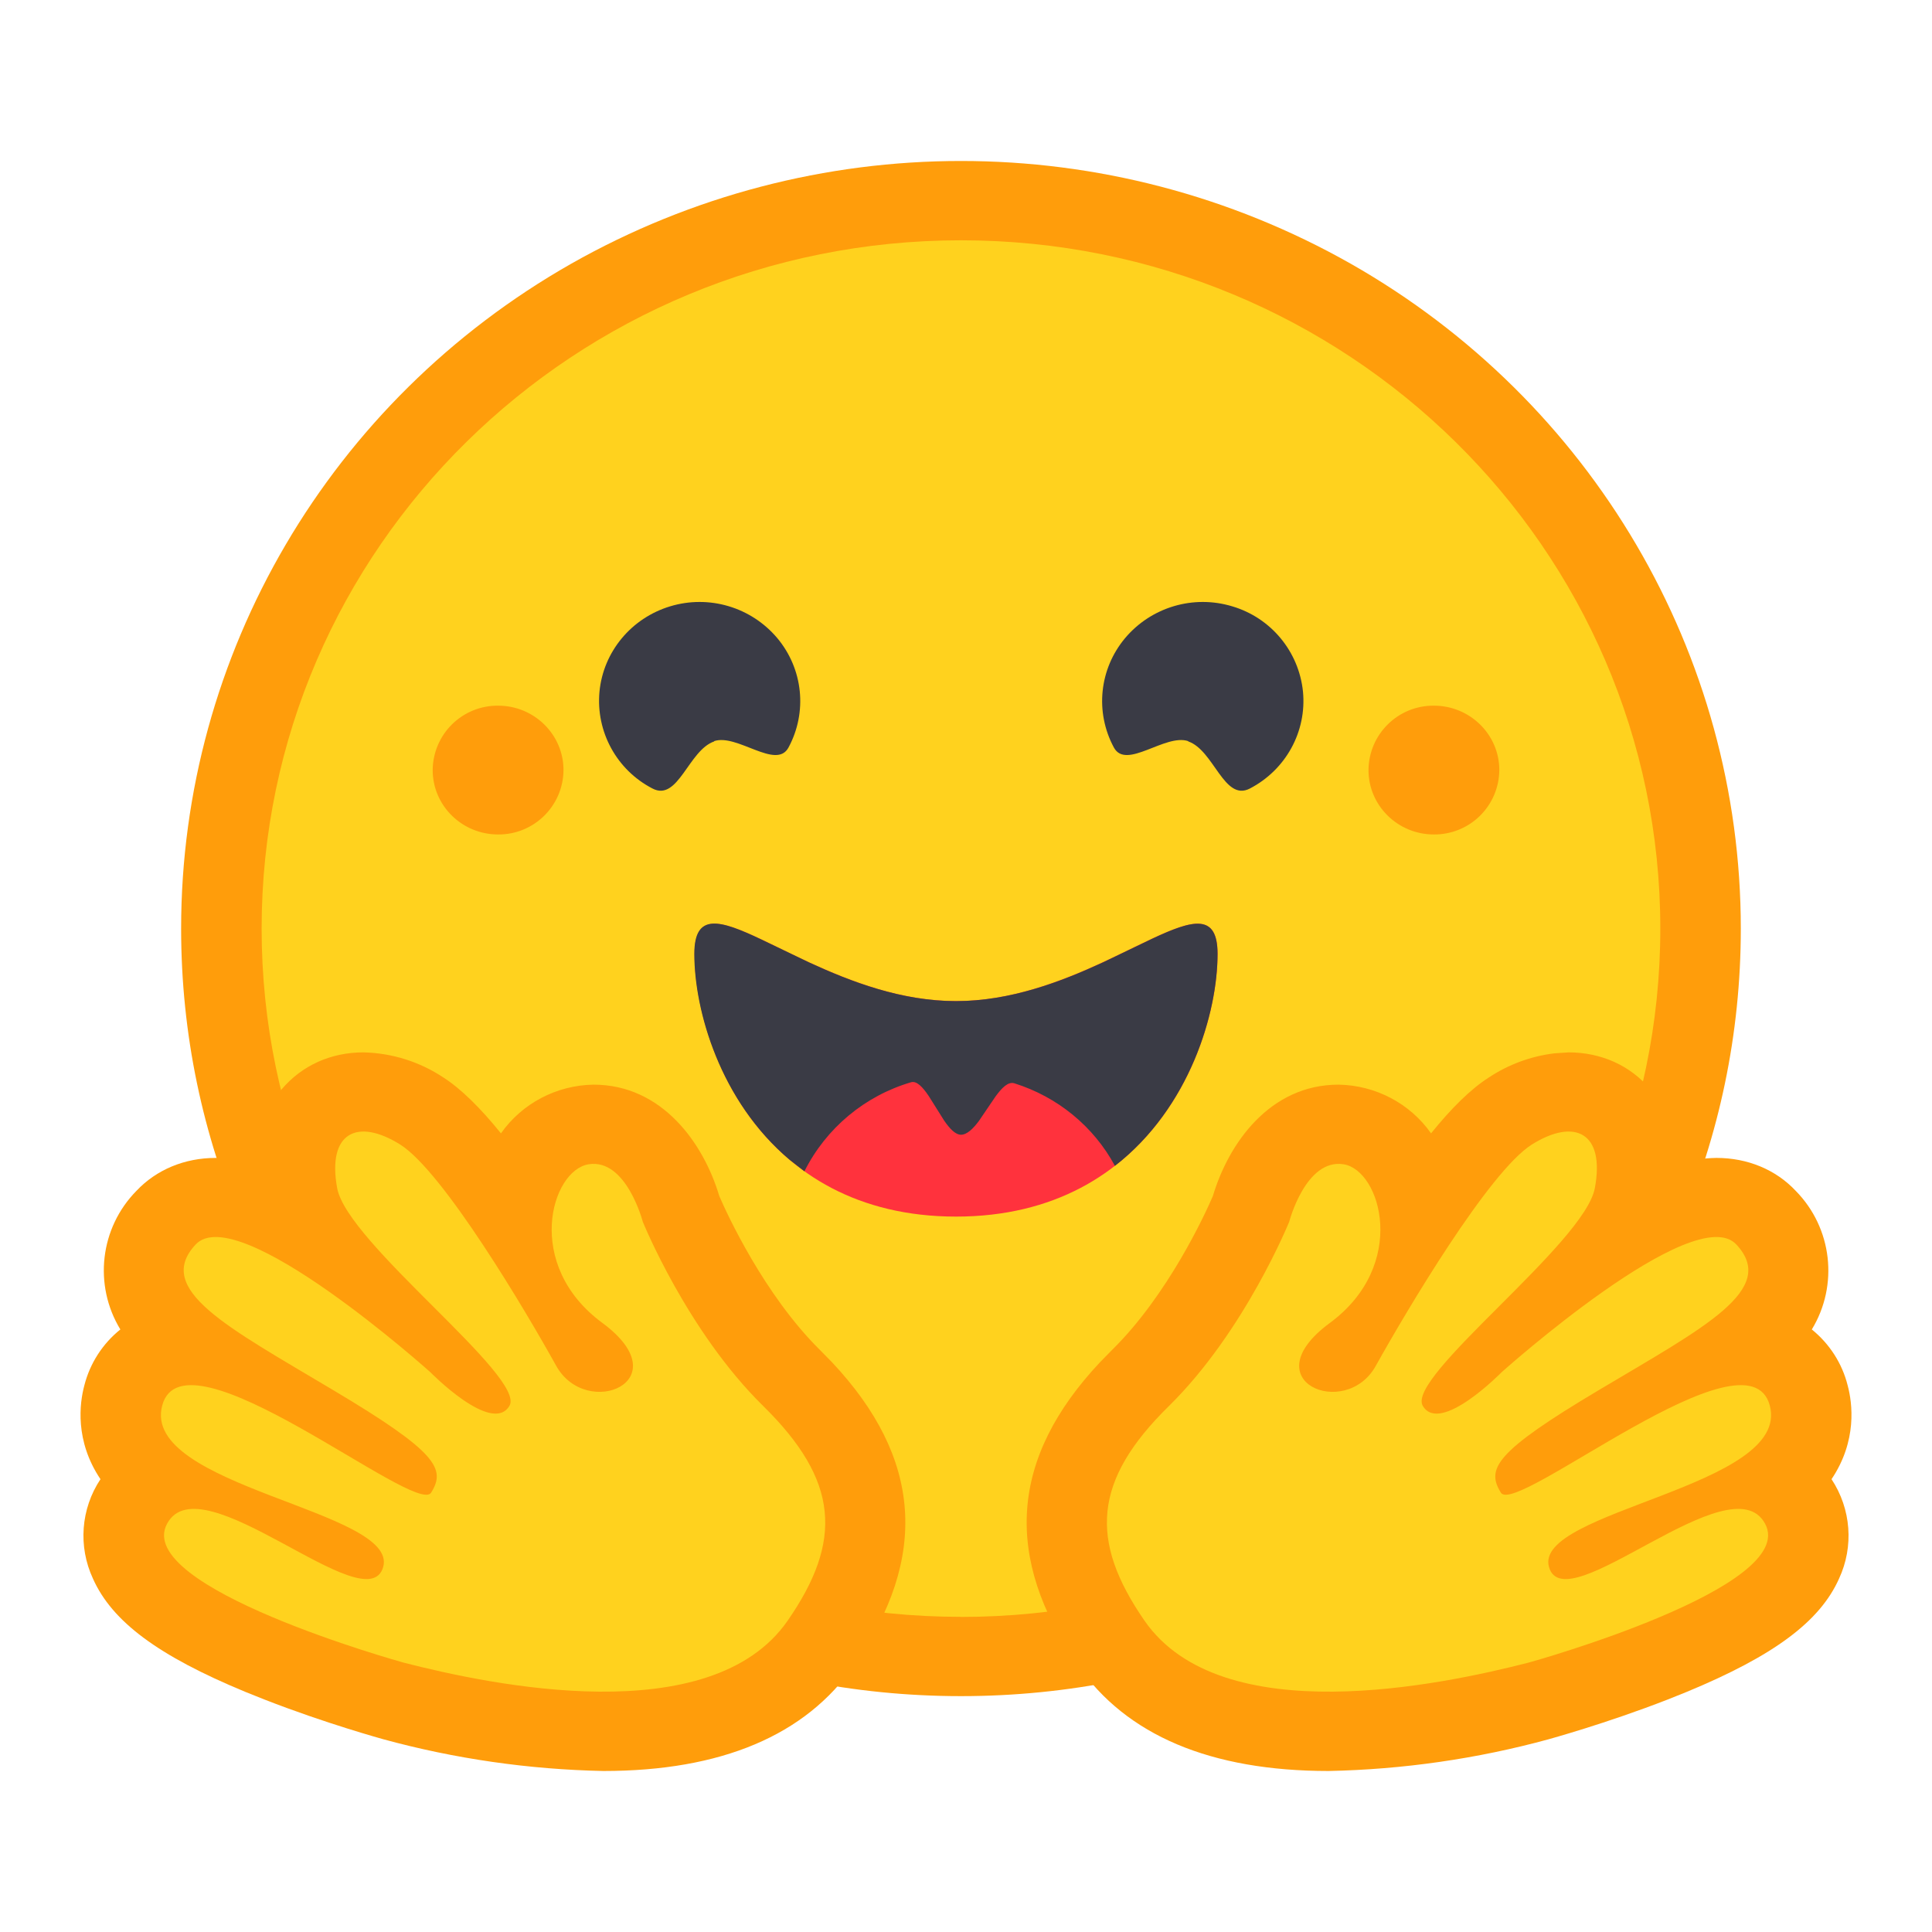
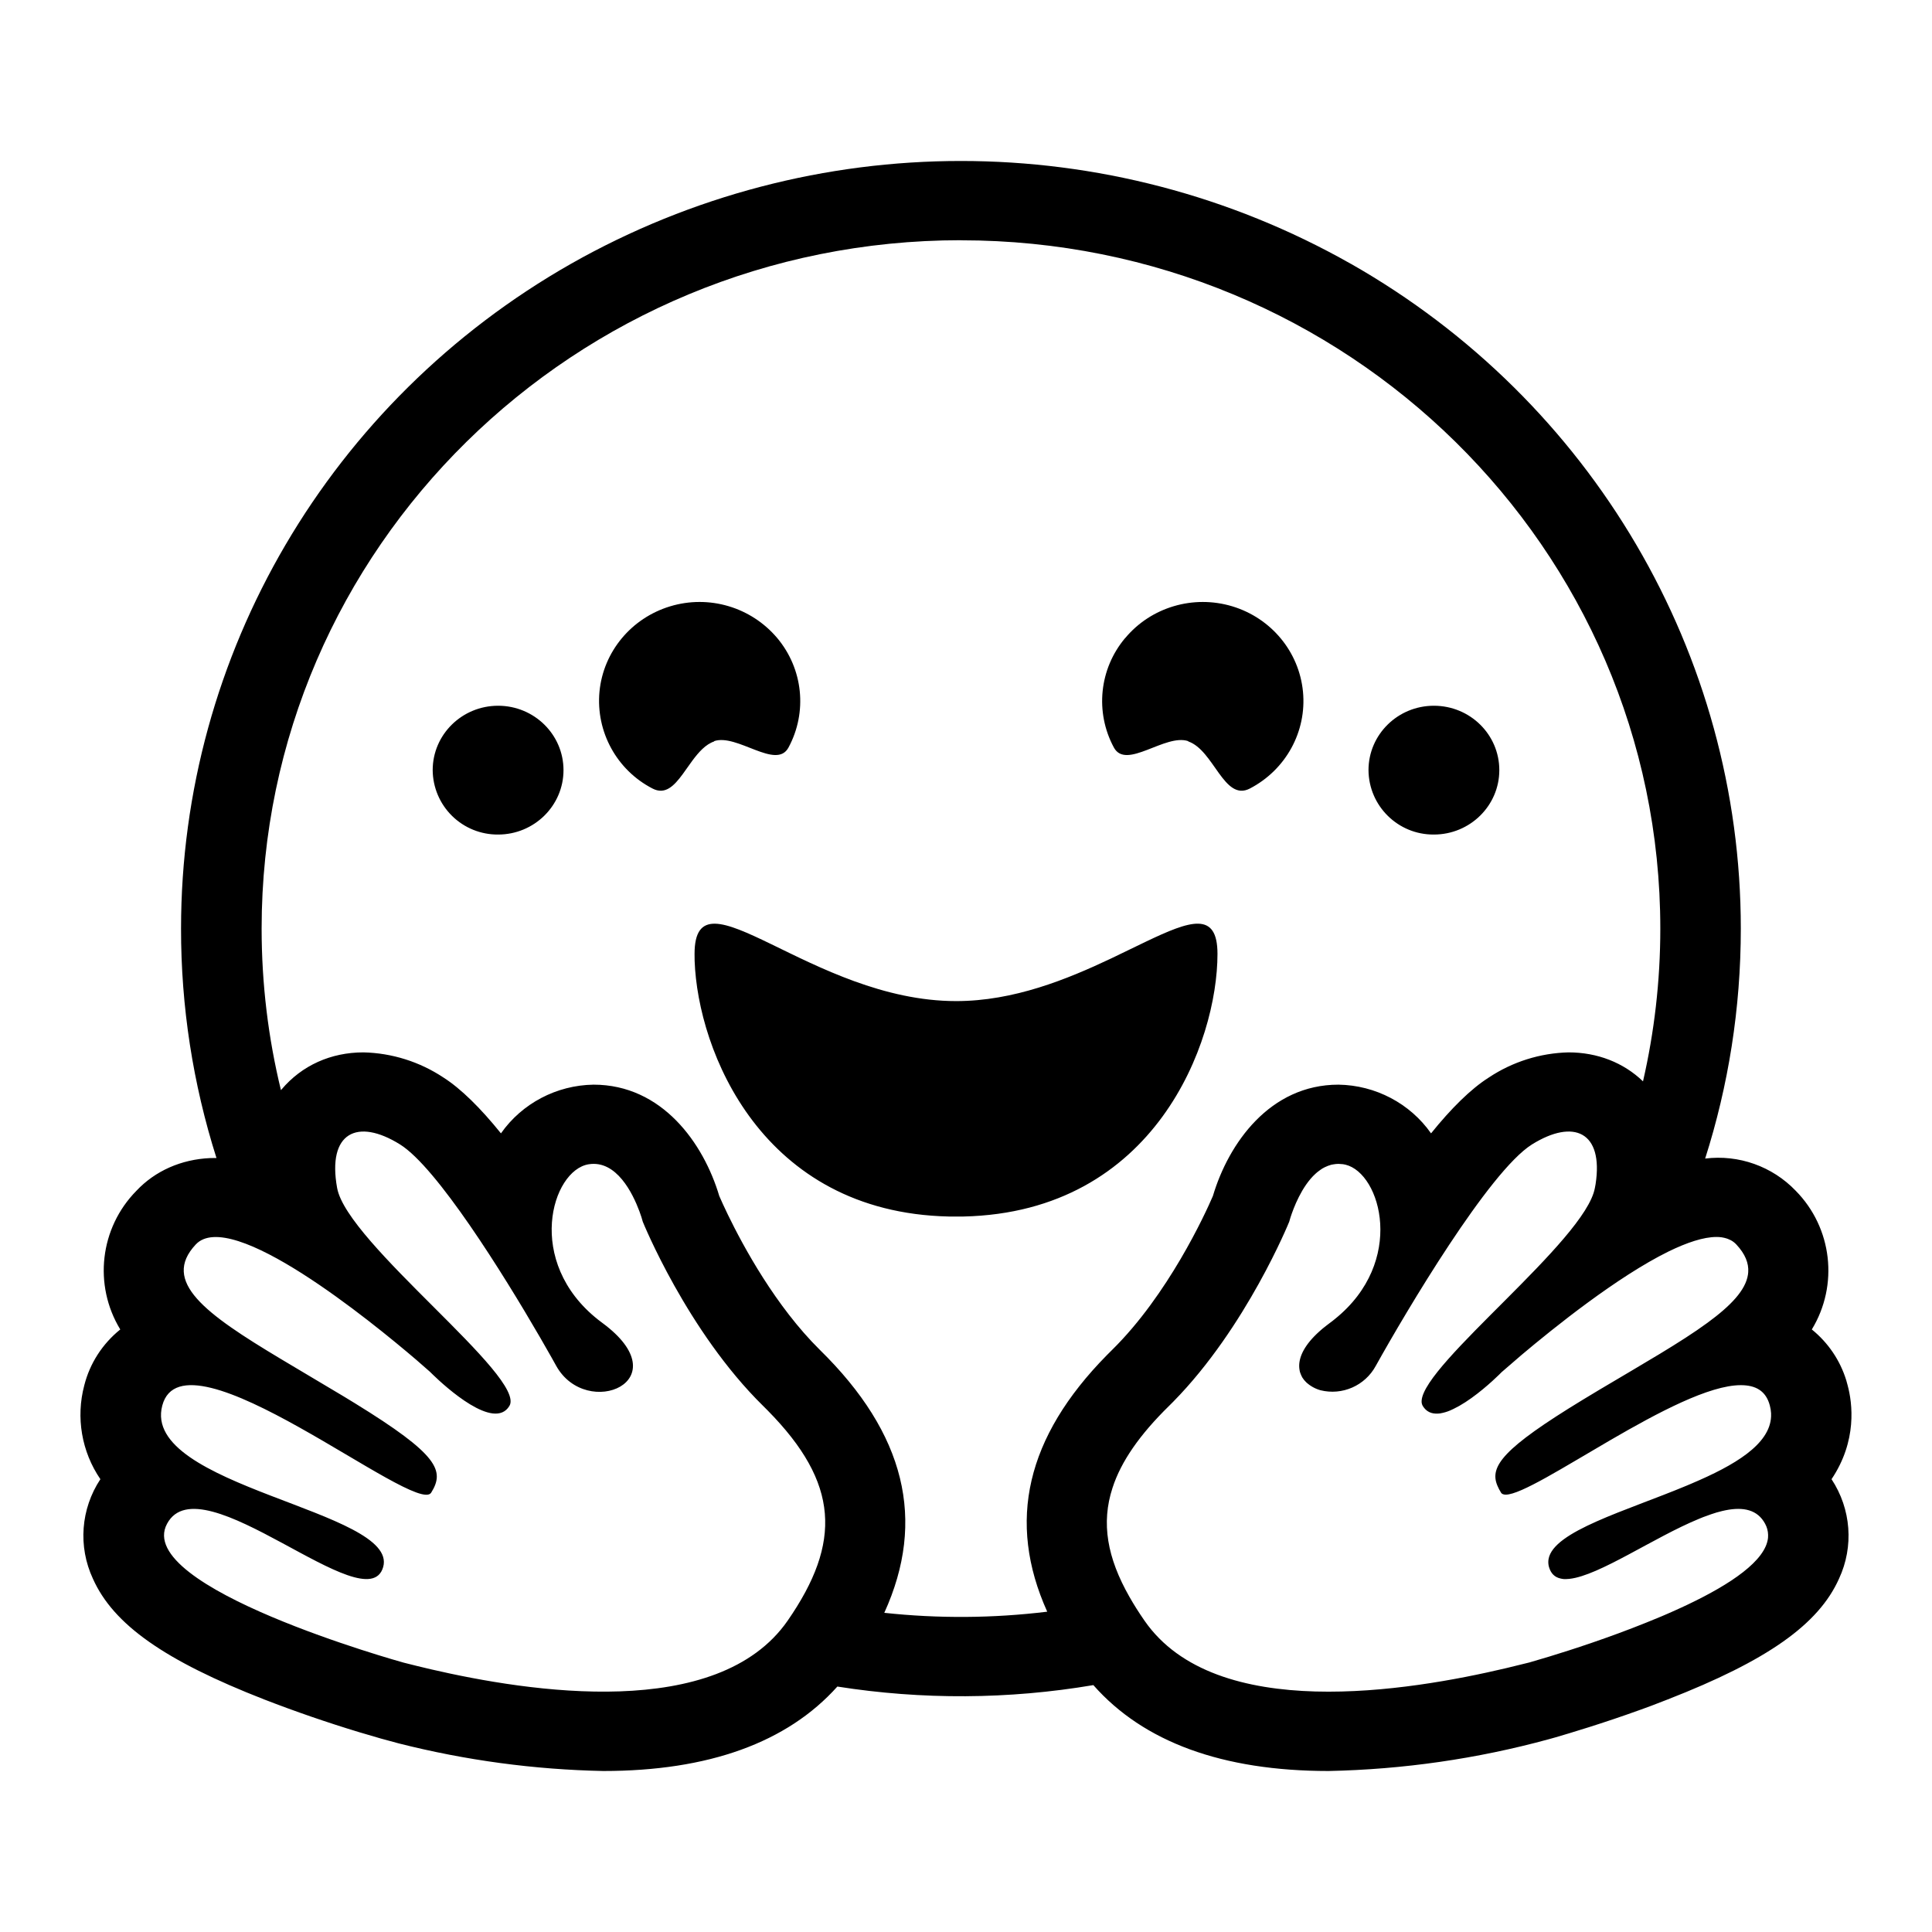
- <svg xmlns="http://www.w3.org/2000/svg" height="1em" style="flex:none;line-height:1" viewBox="0 0 24 24" width="1em">
-   <path d="M2.25 11.535c0-3.407 1.847-6.554 4.844-8.258a9.822 9.822 0 019.687 0c2.997 1.704 4.844 4.851 4.844 8.258 0 5.266-4.337 9.535-9.687 9.535S2.25 16.8 2.25 11.535z" fill="#FF9D0B" />
-   <path d="M11.938 20.086c4.797 0 8.687-3.829 8.687-8.551 0-4.722-3.89-8.55-8.687-8.55-4.798 0-8.688 3.828-8.688 8.55 0 4.722 3.89 8.55 8.688 8.55z" fill="#FFD21E" />
-   <path d="M11.875 15.113c2.457 0 3.25-2.156 3.25-3.263 0-.576-.393-.394-1.023-.089-.582.283-1.365.675-2.224.675-1.798 0-3.25-1.693-3.25-.586 0 1.107.79 3.263 3.25 3.263h-.003z" fill="#FF323D" />
-   <path d="M14.76 9.21c.32.108.445.753.767.585.447-.233.707-.708.659-1.204a1.235 1.235 0 00-.879-1.059 1.262 1.262 0 00-1.33.394c-.322.384-.377.92-.14 1.36.153.283.638-.177.925-.079l-.002.003zm-5.887 0c-.32.108-.448.753-.768.585a1.226 1.226 0 01-.658-1.204c.048-.495.395-.913.878-1.059a1.262 1.262 0 011.33.394c.322.384.377.92.14 1.36-.152.283-.64-.177-.925-.079l.003.003zm1.12 5.34a2.166 2.166 0 011.325-1.106c.07-.02.144.06.219.171l.192.306c.069.1.139.175.209.175.074 0 .15-.074.223-.172l.205-.302c.08-.11.157-.188.234-.165.537.168.986.536 1.25 1.026.932-.724 1.275-1.905 1.275-2.633 0-.508-.306-.426-.81-.19l-.616.296c-.52.24-1.148.48-1.824.48-.676 0-1.302-.24-1.823-.48l-.589-.283c-.52-.248-.838-.342-.838.177 0 .703.32 1.831 1.187 2.56l.18.14z" fill="#3A3B45" />
-   <path d="M17.812 10.366a.806.806 0 00.813-.8c0-.441-.364-.8-.813-.8a.806.806 0 00-.812.8c0 .442.364.8.812.8zm-11.624 0a.806.806 0 00.812-.8c0-.441-.364-.8-.812-.8a.806.806 0 00-.813.8c0 .442.364.8.813.8zM4.515 13.073c-.405 0-.765.162-1.017.46a1.455 1.455 0 00-.333.925 1.801 1.801 0 00-.485-.074c-.387 0-.737.146-.985.409a1.41 1.41 0 00-.2 1.722 1.302 1.302 0 00-.447.694c-.06.222-.12.69.2 1.166a1.267 1.267 0 00-.093 1.236c.238.533.81.958 1.89 1.405l.24.096c.768.3 1.473.492 1.478.494.89.243 1.808.375 2.732.394 1.465 0 2.513-.443 3.115-1.314.93-1.342.842-2.575-.274-3.763l-.151-.154c-.692-.684-1.155-1.69-1.25-1.912-.195-.655-.71-1.383-1.562-1.383-.46.007-.889.233-1.15.605-.25-.31-.495-.553-.715-.694a1.87 1.87 0 00-.993-.312zm14.97 0c.405 0 .767.162 1.017.46.216.262.333.588.333.925.158-.047.322-.071.487-.074.388 0 .738.146.985.409a1.41 1.41 0 01.2 1.722c.22.178.377.422.445.694.06.222.12.69-.2 1.166.244.37.279.836.093 1.236-.238.533-.81.958-1.889 1.405l-.239.096c-.77.3-1.475.492-1.48.494-.89.243-1.808.375-2.732.394-1.465 0-2.513-.443-3.115-1.314-.93-1.342-.842-2.575.274-3.763l.151-.154c.695-.684 1.157-1.69 1.252-1.912.195-.655.708-1.383 1.56-1.383.46.007.889.233 1.15.605.25-.31.495-.553.718-.694.244-.162.523-.265.814-.3l.176-.012z" fill="#FF9D0B" />
-   <path d="M9.785 20.132c.688-.994.638-1.74-.305-2.667-.945-.928-1.495-2.288-1.495-2.288s-.205-.788-.672-.714c-.468.074-.81 1.25.17 1.971.977.721-.195 1.21-.573.534-.375-.677-1.405-2.416-1.94-2.751-.532-.332-.907-.148-.782.541.125.687 2.357 2.35 2.14 2.707-.218.362-.983-.42-.983-.42S2.953 14.9 2.43 15.46c-.52.558.398 1.026 1.7 1.803 1.308.778 1.41.985 1.225 1.28-.187.295-3.07-2.1-3.34-1.083-.27 1.011 2.943 1.304 2.745 2.006-.2.7-2.265-1.324-2.685-.537-.425.79 2.913 1.718 2.94 1.725 1.075.276 3.813.859 4.77-.522zm4.432 0c-.687-.994-.64-1.74.305-2.667.943-.928 1.493-2.288 1.493-2.288s.205-.788.675-.714c.465.074.807 1.25-.17 1.971-.98.721.195 1.21.57.534.377-.677 1.407-2.416 1.94-2.751.532-.332.91-.148.782.541-.125.687-2.355 2.35-2.137 2.707.215.362.98-.42.98-.42S21.05 14.9 21.57 15.46c.52.558-.395 1.026-1.7 1.803-1.308.778-1.408.985-1.225 1.28.187.295 3.07-2.1 3.34-1.083.27 1.011-2.94 1.304-2.743 2.006.2.7 2.263-1.324 2.685-.537.423.79-2.912 1.718-2.94 1.725-1.077.276-3.815.859-4.77-.522z" fill="#FFD21E" />
+ <svg xmlns="http://www.w3.org/2000/svg" fill="currentColor" fill-rule="evenodd" height="1em" style="flex:none;line-height:1" viewBox="0 0 24 24" width="1em">
+   <path d="M16.781 3.277c2.997 1.704 4.844 4.851 4.844 8.258 0 .995-.155 1.955-.443 2.857a1.332 1.332 0 011.125.4 1.41 1.41 0 01.2 1.723c.204.165.352.385.428.632l.017.062c.06.222.12.69-.2 1.166.244.37.279.836.093 1.236-.255.57-.893 1.018-2.128 1.5l-.202.078-.131.048c-.478.173-.89.295-1.061.345l-.086.024c-.89.243-1.808.375-2.732.394-1.32 0-2.3-.36-2.923-1.067a9.852 9.852 0 01-3.18.018C9.778 21.647 8.802 22 7.494 22a11.249 11.249 0 01-2.541-.343l-.221-.06-.273-.08a16.574 16.574 0 01-1.175-.405c-1.237-.483-1.875-.93-2.13-1.501-.186-.4-.151-.867.093-1.236a1.42 1.42 0 01-.2-1.166c.069-.273.226-.516.447-.694a1.41 1.41 0 01.2-1.722c.233-.248.557-.391.917-.407l.078-.001a9.385 9.385 0 01-.44-2.85c0-3.407 1.847-6.554 4.844-8.258a9.822 9.822 0 019.687 0zM4.188 14.758c.125.687 2.357 2.35 2.14 2.707-.19.315-.796-.239-.948-.386l-.041-.04-.168-.147c-.561-.479-2.304-1.9-2.74-1.432-.43.46.119.859 1.055 1.42l.784.467.136.083c1.045.643 1.12.84.95 1.113-.188.295-3.07-2.1-3.34-1.083-.27 1.011 2.942 1.304 2.744 2.006-.2.7-2.265-1.324-2.685-.537-.425.79 2.913 1.718 2.94 1.725l.16.04.175.042c1.227.284 3.565.65 4.435-.604.673-.973.64-1.709-.248-2.61l-.057-.057c-.945-.928-1.495-2.288-1.495-2.288l-.017-.058-.025-.072c-.082-.22-.284-.639-.63-.584-.46.073-.798 1.21.12 1.933l.05.038c.977.721-.195 1.21-.573.534l-.058-.104-.143-.25c-.463-.799-1.282-2.111-1.739-2.397-.532-.332-.907-.148-.782.541zm14.842-.541c-.533.335-1.563 2.074-1.94 2.751a.613.613 0 01-.687.302.436.436 0 01-.176-.098.303.303 0 01-.049-.06l-.014-.028-.008-.02-.007-.019-.003-.013-.003-.017a.289.289 0 01-.004-.048c0-.12.071-.266.25-.427.026-.024.054-.047.084-.07l.047-.036c.022-.016.043-.032.063-.049.883-.71.573-1.81.131-1.917l-.031-.006-.056-.004a.368.368 0 00-.062.006l-.028.005-.042.014-.039.017-.028.015-.028.019-.036.027-.023.02c-.173.158-.273.428-.31.542l-.016.054s-.53 1.309-1.439 2.234l-.054.054c-.365.358-.596.69-.702 1.018-.143.437-.066.868.21 1.353.055.097.117.195.187.296.882 1.275 3.282.876 4.494.59l.286-.07.25-.074c.276-.084.736-.233 1.2-.42l.188-.077.065-.028.064-.028.124-.056.081-.038c.529-.252.964-.543.994-.827l.001-.036a.299.299 0 00-.037-.139c-.094-.176-.271-.212-.491-.168l-.045.01c-.044.01-.09.024-.136.04l-.097.035-.054.022c-.559.23-1.238.705-1.607.745h.006a.452.452 0 01-.05.003h-.024l-.024-.003-.023-.005c-.068-.016-.116-.06-.14-.142a.22.22 0 01-.005-.1c.062-.345.958-.595 1.713-.91l.066-.028c.528-.224.97-.483.985-.832v-.04a.47.47 0 00-.016-.098c-.048-.18-.175-.251-.36-.251-.785 0-2.55 1.36-2.92 1.36-.025 0-.048-.007-.058-.024a.6.6 0 01-.046-.088c-.1-.238.068-.462 1.06-1.066l.209-.126c.538-.32 1.01-.588 1.341-.831.29-.212.475-.406.503-.6l.003-.028c.008-.113-.038-.227-.147-.344a.266.266 0 00-.07-.054l-.034-.015-.013-.005a.403.403 0 00-.13-.02c-.162 0-.369.07-.595.18-.637.313-1.431.952-1.826 1.285l-.249.215-.033.033c-.08.078-.288.27-.493.386l-.071.037-.041.019a.535.535 0 01-.122.036h.005a.346.346 0 01-.031.003l.01-.001-.013.001c-.079.005-.145-.021-.19-.095a.113.113 0 01-.014-.065c.027-.465 2.034-1.991 2.152-2.642l.009-.048c.1-.65-.271-.817-.791-.493zM11.938 2.984c-4.798 0-8.688 3.829-8.688 8.55 0 .692.083 1.364.24 2.008l.008-.009c.252-.298.612-.46 1.017-.46.355.008.699.117.993.312.22.14.465.384.715.694.261-.372.69-.598 1.15-.605.852 0 1.367.728 1.562 1.383l.047.105.06.127c.192.396.595 1.139 1.143 1.68 1.06 1.04 1.324 2.115.8 3.266a8.865 8.865 0 002.024-.014c-.505-1.12-.26-2.17.74-3.186l.066-.066c.695-.684 1.157-1.69 1.252-1.912.195-.655.708-1.383 1.56-1.383.46.007.889.233 1.15.605.25-.31.495-.553.718-.694a1.87 1.87 0 01.99-.312c.357 0 .682.126.925.36.14-.61.215-1.245.215-1.898 0-4.722-3.89-8.55-8.687-8.55zm1.857 8.926l.439-.212c.553-.264.89-.383.89.152 0 1.093-.771 3.208-3.155 3.262h-.184c-2.325-.052-3.116-2.06-3.156-3.175l-.001-.087c0-1.107 1.452.586 3.25.586.716 0 1.379-.272 1.917-.526zm4.017-3.143c.45 0 .813.358.813.8 0 .441-.364.8-.813.8a.806.806 0 01-.812-.8c0-.442.364-.8.812-.8zm-11.624 0c.448 0 .812.358.812.8 0 .441-.364.8-.812.8a.806.806 0 01-.813-.8c0-.442.364-.8.813-.8zm7.79-.841c.32-.384.846-.54 1.33-.394.483.146.83.564.878 1.06.048.495-.212.97-.659 1.203-.322.168-.447-.477-.767-.585l.002-.003c-.287-.098-.772.362-.925.079a1.215 1.215 0 01.14-1.36zm-4.323 0c.322.384.377.92.14 1.36-.152.283-.64-.177-.925-.079l.003.003c-.108.036-.194.134-.273.24l-.118.165c-.11.15-.22.262-.377.18a1.226 1.226 0 01-.658-1.204c.048-.495.395-.913.878-1.059a1.262 1.262 0 011.33.394z" />
</svg>
